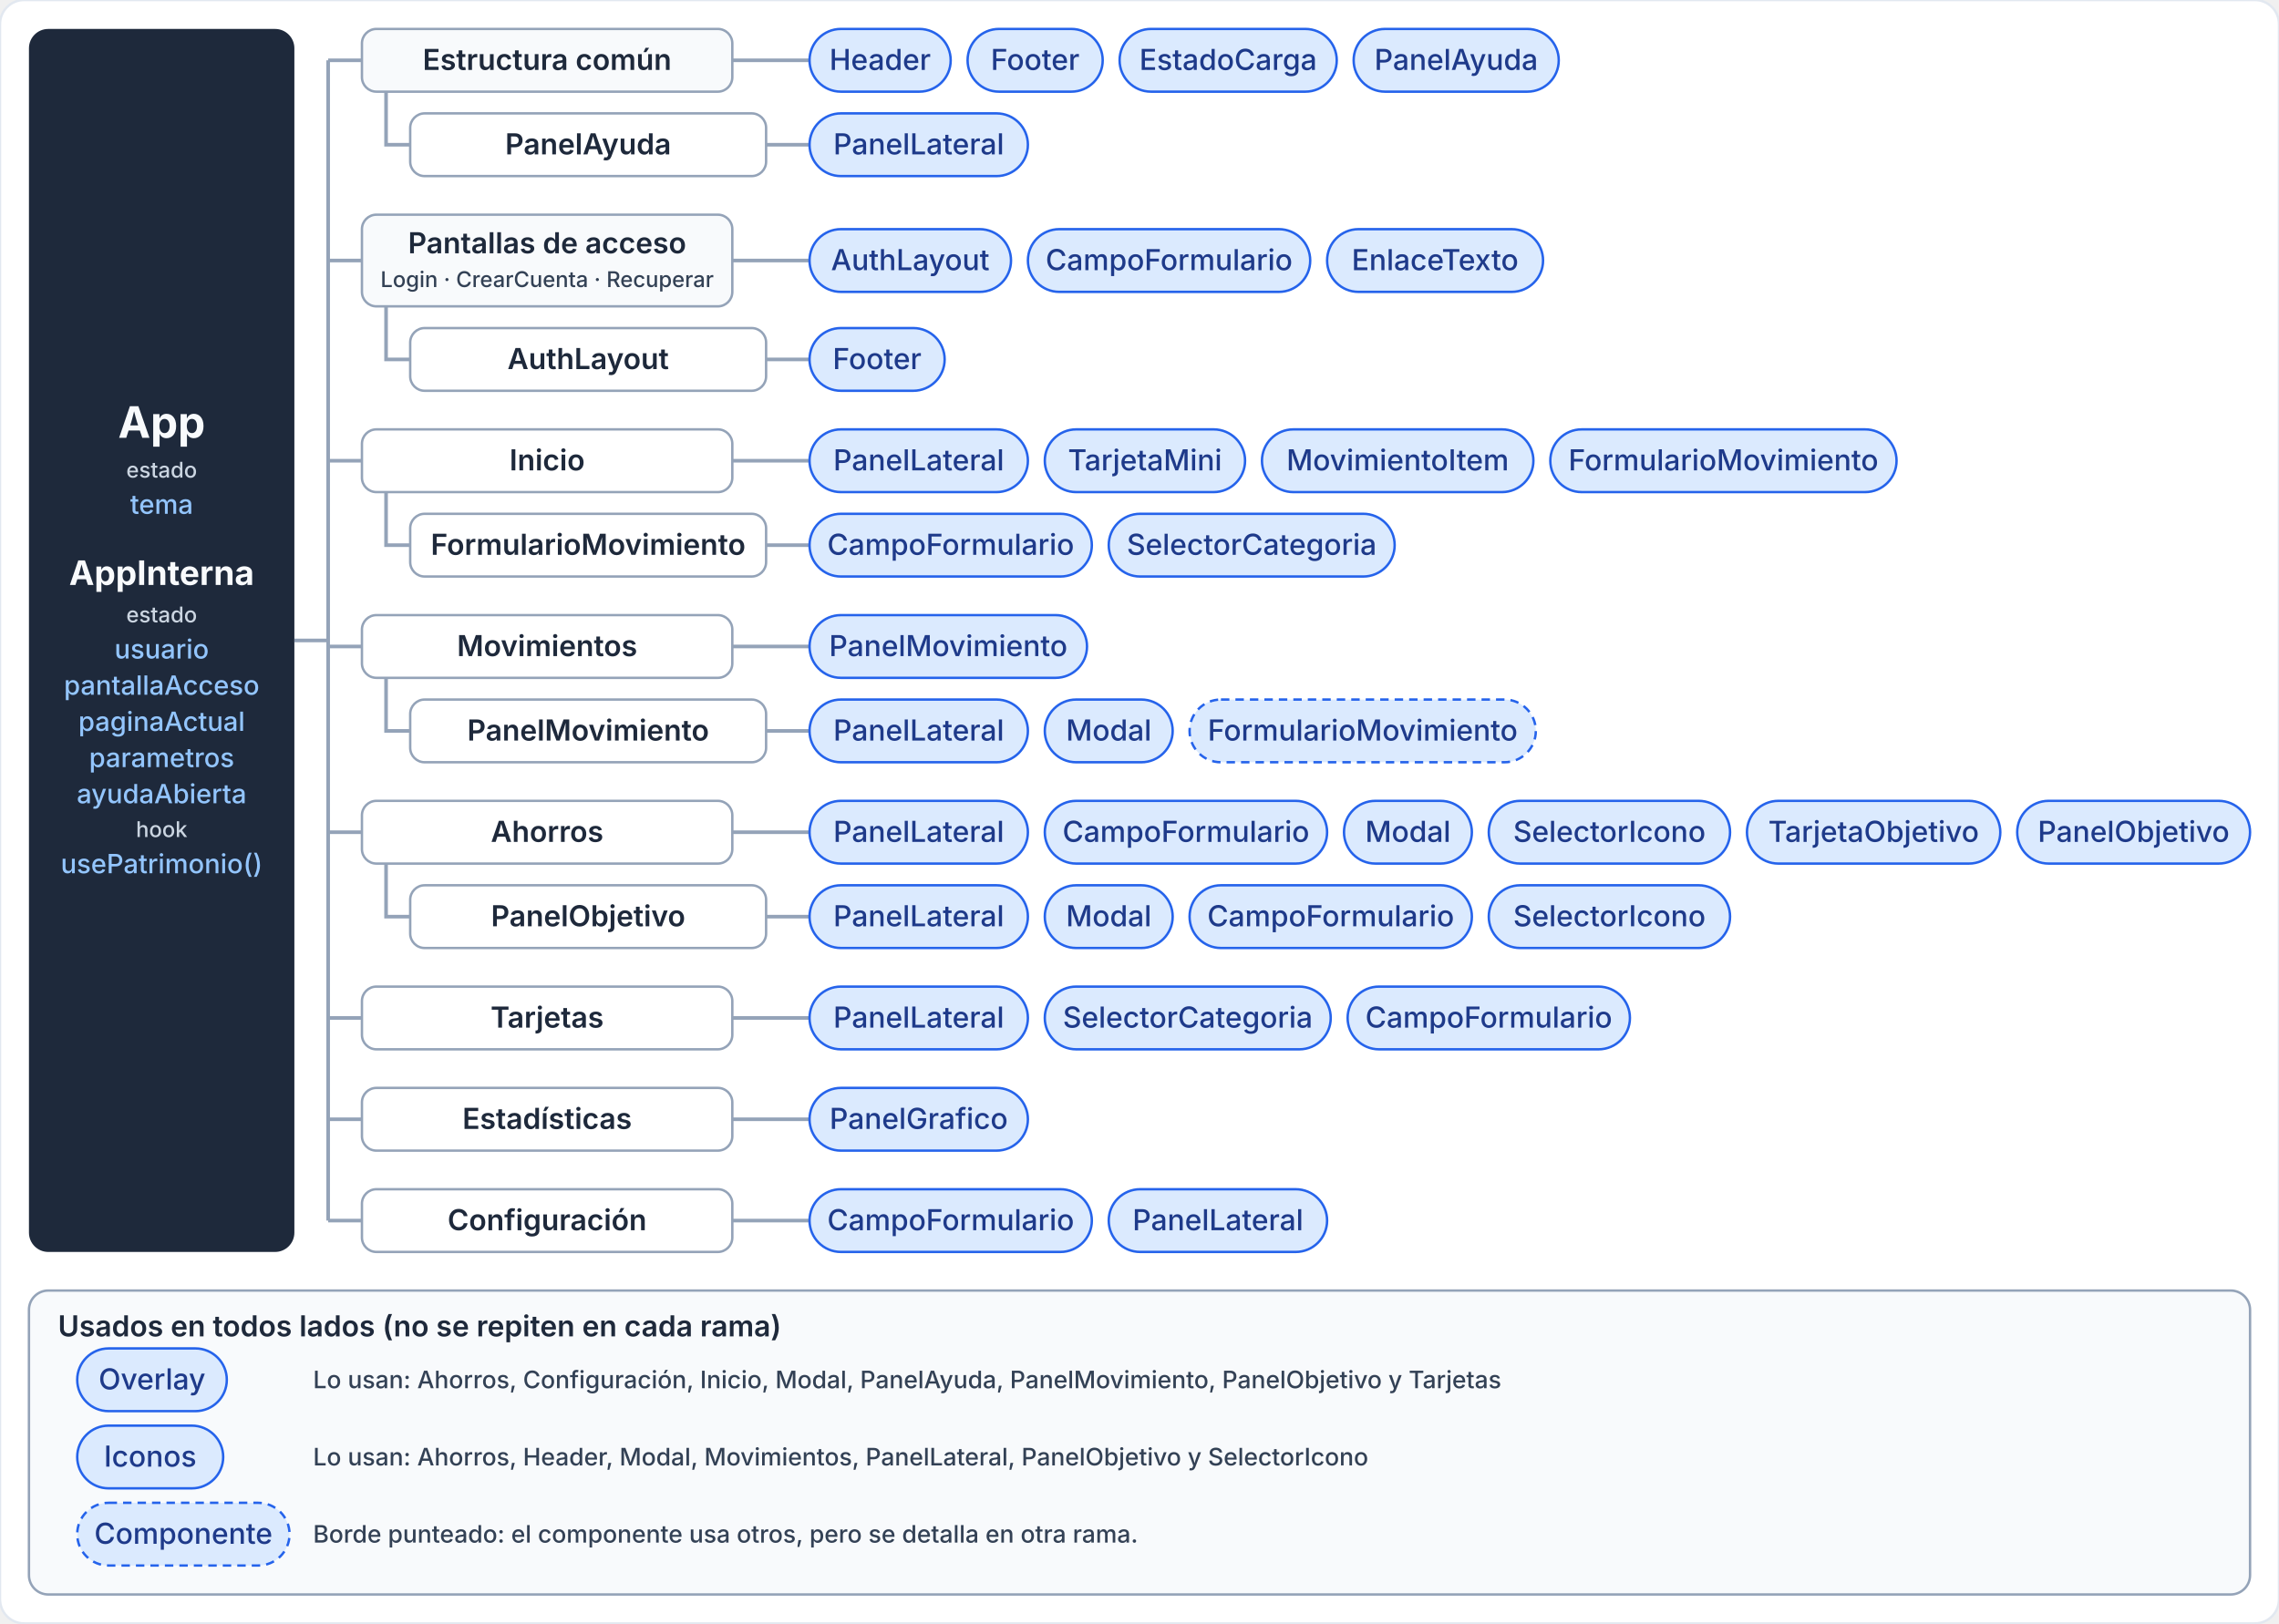
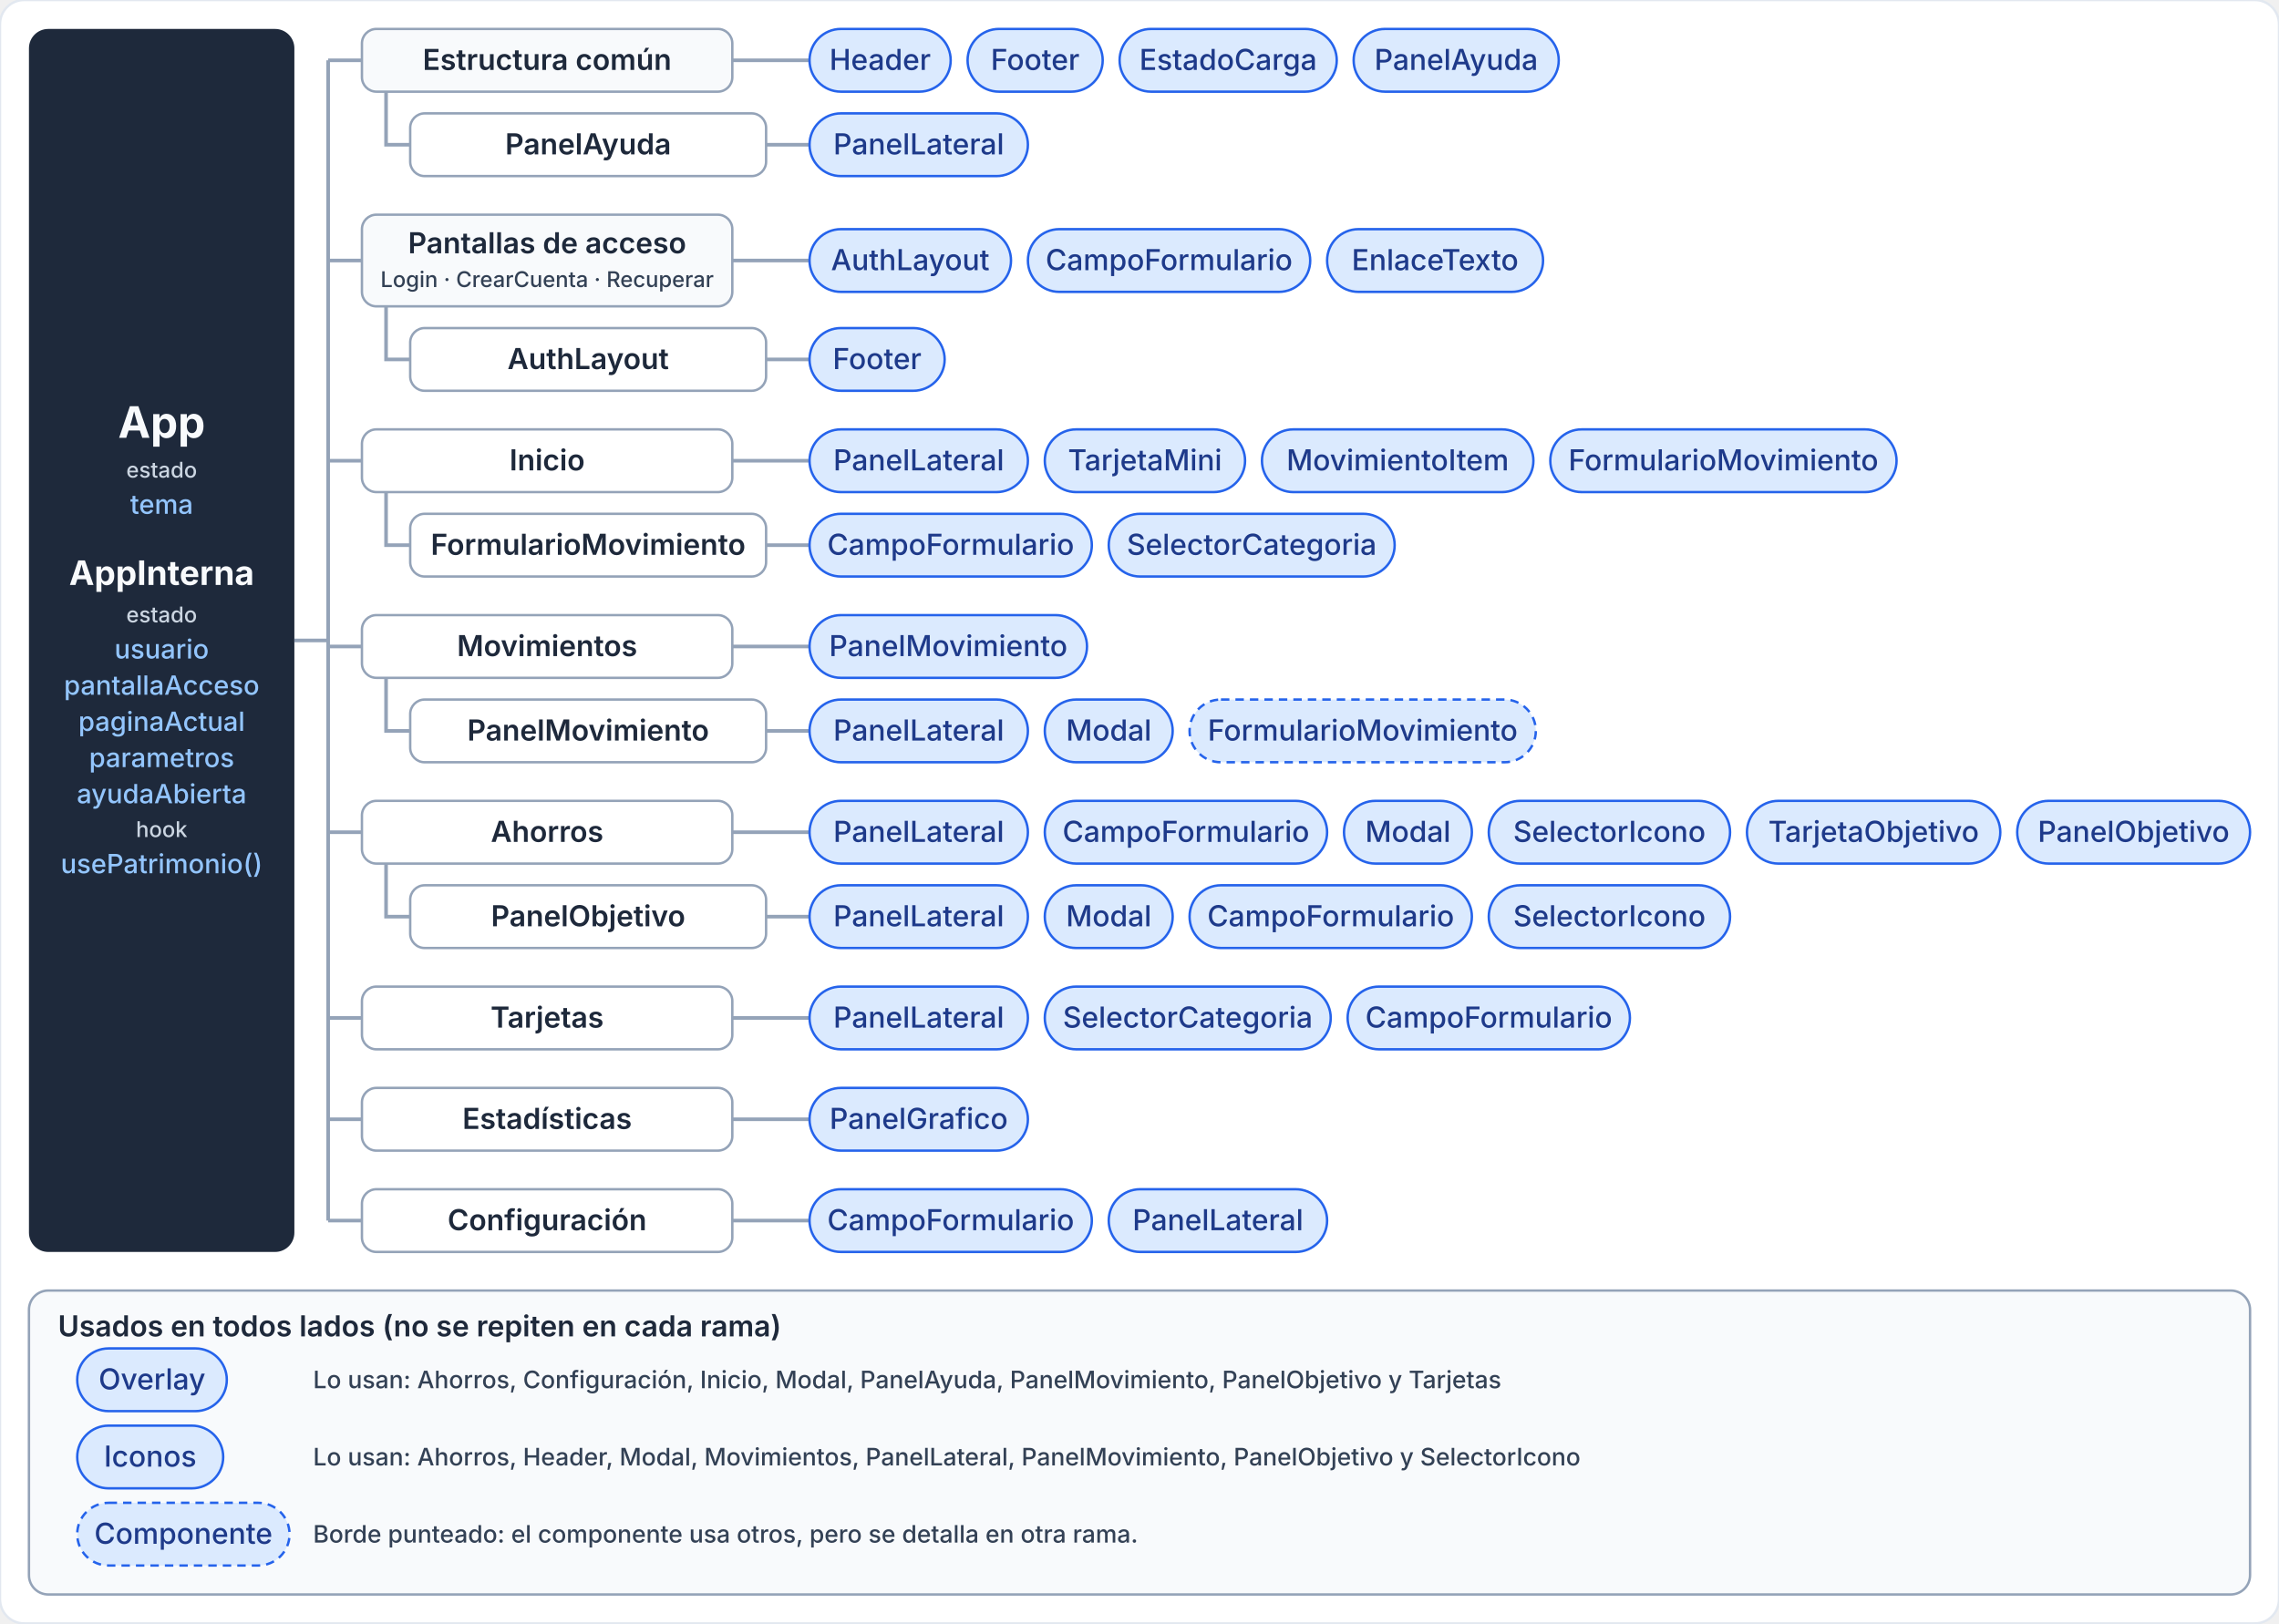
<svg xmlns="http://www.w3.org/2000/svg" viewBox="0 0 1889 1346" width="1889" height="1346" role="img" aria-labelledby="titulo descripcion" font-family="Inter, Arial, sans-serif">
  <rect x="0" y="0" width="1889" height="1346" rx="20" fill="#FFFFFF" stroke="#E2E8F0" stroke-width="2" />
  <g transform="translate(24 24)">
    <rect x="0" y="0" width="220" height="1014" rx="16" fill="#1E293B" />
    <text x="110" y="339" text-anchor="middle" font-size="36" font-weight="700" fill="#F8FAFC">App</text>
    <text x="110" y="372" text-anchor="middle" font-size="18" font-weight="500" fill="#CBD5E1">estado</text>
    <text x="110" y="402" text-anchor="middle" font-size="22" font-weight="500" fill="#93C5FD">tema</text>
    <text x="110" y="461" text-anchor="middle" font-size="28" font-weight="700" fill="#F8FAFC">AppInterna</text>
    <text x="110" y="492" text-anchor="middle" font-size="18" font-weight="500" fill="#CBD5E1">estado</text>
    <text x="110" y="522" text-anchor="middle" font-size="22" font-weight="500" fill="#93C5FD">usuario</text>
    <text x="110" y="552" text-anchor="middle" font-size="22" font-weight="500" fill="#93C5FD">pantallaAcceso</text>
    <text x="110" y="582" text-anchor="middle" font-size="22" font-weight="500" fill="#93C5FD">paginaActual</text>
    <text x="110" y="612" text-anchor="middle" font-size="22" font-weight="500" fill="#93C5FD">parametros</text>
    <text x="110" y="642" text-anchor="middle" font-size="22" font-weight="500" fill="#93C5FD">ayudaAbierta</text>
    <text x="110" y="670" text-anchor="middle" font-size="18" font-weight="500" fill="#CBD5E1">hook</text>
    <text x="110" y="700" text-anchor="middle" font-size="22" font-weight="500" fill="#93C5FD">usePatrimonio()</text>
    <path d="M220 507 H248" stroke="#94A3B8" stroke-width="3" fill="none" />
    <path d="M248 26 V988" stroke="#94A3B8" stroke-width="3" fill="none" />
    <path d="M248 26 H276" stroke="#94A3B8" stroke-width="3" fill="none" />
    <rect x="276" y="0" width="307" height="52" rx="12" fill="#F8FAFC" stroke="#94A3B8" stroke-width="2" />
    <text x="429.5" y="34" text-anchor="middle" font-size="24" font-weight="600" fill="#1E293B">Estructura común</text>
    <path d="M583 26 H647" stroke="#94A3B8" stroke-width="3" fill="none" />
    <rect x="647" y="0" width="117" height="52" rx="26" fill="#DBEAFE" stroke="#2563EB" stroke-width="2" />
    <text x="705.5" y="34" text-anchor="middle" font-size="24" font-weight="500" fill="#1E3A8A">Header</text>
    <rect x="778" y="0" width="112" height="52" rx="26" fill="#DBEAFE" stroke="#2563EB" stroke-width="2" />
    <text x="834" y="34" text-anchor="middle" font-size="24" font-weight="500" fill="#1E3A8A">Footer</text>
    <rect x="904" y="0" width="180" height="52" rx="26" fill="#DBEAFE" stroke="#2563EB" stroke-width="2" />
    <text x="994" y="34" text-anchor="middle" font-size="24" font-weight="500" fill="#1E3A8A">EstadoCarga</text>
    <rect x="1098" y="0" width="170" height="52" rx="26" fill="#DBEAFE" stroke="#2563EB" stroke-width="2" />
    <text x="1183" y="34" text-anchor="middle" font-size="24" font-weight="500" fill="#1E3A8A">PanelAyuda</text>
    <path d="M296 52 V96 H316" stroke="#94A3B8" stroke-width="3" fill="none" />
    <rect x="316" y="70" width="295" height="52" rx="12" fill="#FFFFFF" stroke="#94A3B8" stroke-width="2" />
    <text x="463.5" y="104" text-anchor="middle" font-size="24" font-weight="600" fill="#1E293B">PanelAyuda</text>
    <path d="M611 96 H647" stroke="#94A3B8" stroke-width="3" fill="none" />
    <rect x="647" y="70" width="181" height="52" rx="26" fill="#DBEAFE" stroke="#2563EB" stroke-width="2" />
    <text x="737.5" y="104" text-anchor="middle" font-size="24" font-weight="500" fill="#1E3A8A">PanelLateral</text>
    <path d="M248 192 H276" stroke="#94A3B8" stroke-width="3" fill="none" />
    <rect x="276" y="154" width="307" height="76" rx="12" fill="#F8FAFC" stroke="#94A3B8" stroke-width="2" />
    <text x="429.5" y="186" text-anchor="middle" font-size="24" font-weight="600" fill="#1E293B">Pantallas de acceso</text>
    <text x="429.5" y="214" text-anchor="middle" font-size="18" font-weight="500" fill="#334155">Login · CrearCuenta · Recuperar</text>
    <path d="M583 192 H647" stroke="#94A3B8" stroke-width="3" fill="none" />
    <rect x="647" y="166" width="167" height="52" rx="26" fill="#DBEAFE" stroke="#2563EB" stroke-width="2" />
    <text x="730.5" y="200" text-anchor="middle" font-size="24" font-weight="500" fill="#1E3A8A">AuthLayout</text>
    <rect x="828" y="166" width="234" height="52" rx="26" fill="#DBEAFE" stroke="#2563EB" stroke-width="2" />
    <text x="945" y="200" text-anchor="middle" font-size="24" font-weight="500" fill="#1E3A8A">CampoFormulario</text>
    <rect x="1076" y="166" width="179" height="52" rx="26" fill="#DBEAFE" stroke="#2563EB" stroke-width="2" />
    <text x="1165.5" y="200" text-anchor="middle" font-size="24" font-weight="500" fill="#1E3A8A">EnlaceTexto</text>
    <path d="M296 230 V274 H316" stroke="#94A3B8" stroke-width="3" fill="none" />
    <rect x="316" y="248" width="295" height="52" rx="12" fill="#FFFFFF" stroke="#94A3B8" stroke-width="2" />
    <text x="463.5" y="282" text-anchor="middle" font-size="24" font-weight="600" fill="#1E293B">AuthLayout</text>
    <path d="M611 274 H647" stroke="#94A3B8" stroke-width="3" fill="none" />
    <rect x="647" y="248" width="112" height="52" rx="26" fill="#DBEAFE" stroke="#2563EB" stroke-width="2" />
    <text x="703" y="282" text-anchor="middle" font-size="24" font-weight="500" fill="#1E3A8A">Footer</text>
    <path d="M248 358 H276" stroke="#94A3B8" stroke-width="3" fill="none" />
    <rect x="276" y="332" width="307" height="52" rx="12" fill="#FFFFFF" stroke="#94A3B8" stroke-width="2" />
    <text x="429.5" y="366" text-anchor="middle" font-size="24" font-weight="600" fill="#1E293B">Inicio</text>
    <path d="M583 358 H647" stroke="#94A3B8" stroke-width="3" fill="none" />
    <rect x="647" y="332" width="181" height="52" rx="26" fill="#DBEAFE" stroke="#2563EB" stroke-width="2" />
    <text x="737.5" y="366" text-anchor="middle" font-size="24" font-weight="500" fill="#1E3A8A">PanelLateral</text>
    <rect x="842" y="332" width="166" height="52" rx="26" fill="#DBEAFE" stroke="#2563EB" stroke-width="2" />
    <text x="925" y="366" text-anchor="middle" font-size="24" font-weight="500" fill="#1E3A8A">TarjetaMini</text>
    <rect x="1022" y="332" width="225" height="52" rx="26" fill="#DBEAFE" stroke="#2563EB" stroke-width="2" />
    <text x="1134.5" y="366" text-anchor="middle" font-size="24" font-weight="500" fill="#1E3A8A">MovimientoItem</text>
    <rect x="1261" y="332" width="287" height="52" rx="26" fill="#DBEAFE" stroke="#2563EB" stroke-width="2" />
    <text x="1404.5" y="366" text-anchor="middle" font-size="24" font-weight="500" fill="#1E3A8A">FormularioMovimiento</text>
    <path d="M296 384 V428 H316" stroke="#94A3B8" stroke-width="3" fill="none" />
    <rect x="316" y="402" width="295" height="52" rx="12" fill="#FFFFFF" stroke="#94A3B8" stroke-width="2" />
    <text x="463.5" y="436" text-anchor="middle" font-size="24" font-weight="600" fill="#1E293B">FormularioMovimiento</text>
    <path d="M611 428 H647" stroke="#94A3B8" stroke-width="3" fill="none" />
    <rect x="647" y="402" width="234" height="52" rx="26" fill="#DBEAFE" stroke="#2563EB" stroke-width="2" />
    <text x="764" y="436" text-anchor="middle" font-size="24" font-weight="500" fill="#1E3A8A">CampoFormulario</text>
    <rect x="895" y="402" width="237" height="52" rx="26" fill="#DBEAFE" stroke="#2563EB" stroke-width="2" />
    <text x="1013.5" y="436" text-anchor="middle" font-size="24" font-weight="500" fill="#1E3A8A">SelectorCategoria</text>
    <path d="M248 512 H276" stroke="#94A3B8" stroke-width="3" fill="none" />
    <rect x="276" y="486" width="307" height="52" rx="12" fill="#FFFFFF" stroke="#94A3B8" stroke-width="2" />
    <text x="429.5" y="520" text-anchor="middle" font-size="24" font-weight="600" fill="#1E293B">Movimientos</text>
    <path d="M583 512 H647" stroke="#94A3B8" stroke-width="3" fill="none" />
    <rect x="647" y="486" width="230" height="52" rx="26" fill="#DBEAFE" stroke="#2563EB" stroke-width="2" />
    <text x="762" y="520" text-anchor="middle" font-size="24" font-weight="500" fill="#1E3A8A">PanelMovimiento</text>
    <path d="M296 538 V582 H316" stroke="#94A3B8" stroke-width="3" fill="none" />
    <rect x="316" y="556" width="295" height="52" rx="12" fill="#FFFFFF" stroke="#94A3B8" stroke-width="2" />
    <text x="463.5" y="590" text-anchor="middle" font-size="24" font-weight="600" fill="#1E293B">PanelMovimiento</text>
    <path d="M611 582 H647" stroke="#94A3B8" stroke-width="3" fill="none" />
    <rect x="647" y="556" width="181" height="52" rx="26" fill="#DBEAFE" stroke="#2563EB" stroke-width="2" />
    <text x="737.5" y="590" text-anchor="middle" font-size="24" font-weight="500" fill="#1E3A8A">PanelLateral</text>
    <rect x="842" y="556" width="106" height="52" rx="26" fill="#DBEAFE" stroke="#2563EB" stroke-width="2" />
    <text x="895" y="590" text-anchor="middle" font-size="24" font-weight="500" fill="#1E3A8A">Modal</text>
    <rect x="962" y="556" width="287" height="52" rx="26" fill="#DBEAFE" stroke="#2563EB" stroke-width="2" stroke-dasharray="7 5" />
    <text x="1105.5" y="590" text-anchor="middle" font-size="24" font-weight="500" fill="#1E3A8A">FormularioMovimiento</text>
    <path d="M248 666 H276" stroke="#94A3B8" stroke-width="3" fill="none" />
    <rect x="276" y="640" width="307" height="52" rx="12" fill="#FFFFFF" stroke="#94A3B8" stroke-width="2" />
    <text x="429.5" y="674" text-anchor="middle" font-size="24" font-weight="600" fill="#1E293B">Ahorros</text>
    <path d="M583 666 H647" stroke="#94A3B8" stroke-width="3" fill="none" />
    <rect x="647" y="640" width="181" height="52" rx="26" fill="#DBEAFE" stroke="#2563EB" stroke-width="2" />
    <text x="737.5" y="674" text-anchor="middle" font-size="24" font-weight="500" fill="#1E3A8A">PanelLateral</text>
    <rect x="842" y="640" width="234" height="52" rx="26" fill="#DBEAFE" stroke="#2563EB" stroke-width="2" />
    <text x="959" y="674" text-anchor="middle" font-size="24" font-weight="500" fill="#1E3A8A">CampoFormulario</text>
    <rect x="1090" y="640" width="106" height="52" rx="26" fill="#DBEAFE" stroke="#2563EB" stroke-width="2" />
    <text x="1143" y="674" text-anchor="middle" font-size="24" font-weight="500" fill="#1E3A8A">Modal</text>
    <rect x="1210" y="640" width="200" height="52" rx="26" fill="#DBEAFE" stroke="#2563EB" stroke-width="2" />
    <text x="1310" y="674" text-anchor="middle" font-size="24" font-weight="500" fill="#1E3A8A">SelectorIcono</text>
    <rect x="1424" y="640" width="210" height="52" rx="26" fill="#DBEAFE" stroke="#2563EB" stroke-width="2" />
    <text x="1529" y="674" text-anchor="middle" font-size="24" font-weight="500" fill="#1E3A8A">TarjetaObjetivo</text>
    <rect x="1648" y="640" width="193" height="52" rx="26" fill="#DBEAFE" stroke="#2563EB" stroke-width="2" />
    <text x="1744.5" y="674" text-anchor="middle" font-size="24" font-weight="500" fill="#1E3A8A">PanelObjetivo</text>
    <path d="M296 692 V736 H316" stroke="#94A3B8" stroke-width="3" fill="none" />
    <rect x="316" y="710" width="295" height="52" rx="12" fill="#FFFFFF" stroke="#94A3B8" stroke-width="2" />
    <text x="463.5" y="744" text-anchor="middle" font-size="24" font-weight="600" fill="#1E293B">PanelObjetivo</text>
    <path d="M611 736 H647" stroke="#94A3B8" stroke-width="3" fill="none" />
    <rect x="647" y="710" width="181" height="52" rx="26" fill="#DBEAFE" stroke="#2563EB" stroke-width="2" />
    <text x="737.5" y="744" text-anchor="middle" font-size="24" font-weight="500" fill="#1E3A8A">PanelLateral</text>
    <rect x="842" y="710" width="106" height="52" rx="26" fill="#DBEAFE" stroke="#2563EB" stroke-width="2" />
    <text x="895" y="744" text-anchor="middle" font-size="24" font-weight="500" fill="#1E3A8A">Modal</text>
    <rect x="962" y="710" width="234" height="52" rx="26" fill="#DBEAFE" stroke="#2563EB" stroke-width="2" />
    <text x="1079" y="744" text-anchor="middle" font-size="24" font-weight="500" fill="#1E3A8A">CampoFormulario</text>
    <rect x="1210" y="710" width="200" height="52" rx="26" fill="#DBEAFE" stroke="#2563EB" stroke-width="2" />
    <text x="1310" y="744" text-anchor="middle" font-size="24" font-weight="500" fill="#1E3A8A">SelectorIcono</text>
    <path d="M248 820 H276" stroke="#94A3B8" stroke-width="3" fill="none" />
    <rect x="276" y="794" width="307" height="52" rx="12" fill="#FFFFFF" stroke="#94A3B8" stroke-width="2" />
    <text x="429.5" y="828" text-anchor="middle" font-size="24" font-weight="600" fill="#1E293B">Tarjetas</text>
    <path d="M583 820 H647" stroke="#94A3B8" stroke-width="3" fill="none" />
    <rect x="647" y="794" width="181" height="52" rx="26" fill="#DBEAFE" stroke="#2563EB" stroke-width="2" />
    <text x="737.5" y="828" text-anchor="middle" font-size="24" font-weight="500" fill="#1E3A8A">PanelLateral</text>
    <rect x="842" y="794" width="237" height="52" rx="26" fill="#DBEAFE" stroke="#2563EB" stroke-width="2" />
    <text x="960.5" y="828" text-anchor="middle" font-size="24" font-weight="500" fill="#1E3A8A">SelectorCategoria</text>
    <rect x="1093" y="794" width="234" height="52" rx="26" fill="#DBEAFE" stroke="#2563EB" stroke-width="2" />
    <text x="1210" y="828" text-anchor="middle" font-size="24" font-weight="500" fill="#1E3A8A">CampoFormulario</text>
    <path d="M248 904 H276" stroke="#94A3B8" stroke-width="3" fill="none" />
    <rect x="276" y="878" width="307" height="52" rx="12" fill="#FFFFFF" stroke="#94A3B8" stroke-width="2" />
    <text x="429.5" y="912" text-anchor="middle" font-size="24" font-weight="600" fill="#1E293B">Estadísticas</text>
    <path d="M583 904 H647" stroke="#94A3B8" stroke-width="3" fill="none" />
    <rect x="647" y="878" width="181" height="52" rx="26" fill="#DBEAFE" stroke="#2563EB" stroke-width="2" />
    <text x="737.5" y="912" text-anchor="middle" font-size="24" font-weight="500" fill="#1E3A8A">PanelGrafico</text>
    <path d="M248 988 H276" stroke="#94A3B8" stroke-width="3" fill="none" />
    <rect x="276" y="962" width="307" height="52" rx="12" fill="#FFFFFF" stroke="#94A3B8" stroke-width="2" />
    <text x="429.5" y="996" text-anchor="middle" font-size="24" font-weight="600" fill="#1E293B">Configuración</text>
    <path d="M583 988 H647" stroke="#94A3B8" stroke-width="3" fill="none" />
    <rect x="647" y="962" width="234" height="52" rx="26" fill="#DBEAFE" stroke="#2563EB" stroke-width="2" />
    <text x="764" y="996" text-anchor="middle" font-size="24" font-weight="500" fill="#1E3A8A">CampoFormulario</text>
    <rect x="895" y="962" width="181" height="52" rx="26" fill="#DBEAFE" stroke="#2563EB" stroke-width="2" />
    <text x="985.5" y="996" text-anchor="middle" font-size="24" font-weight="500" fill="#1E3A8A">PanelLateral</text>
    <rect x="0" y="1046" width="1841" height="252" rx="16" fill="#F8FAFC" stroke="#94A3B8" stroke-width="2" />
    <text x="24" y="1084" text-anchor="start" font-size="24" font-weight="600" fill="#1E293B">Usados en todos lados (no se repiten en cada rama)</text>
    <rect x="40" y="1094" width="124" height="52" rx="26" fill="#DBEAFE" stroke="#2563EB" stroke-width="2" />
    <text x="102" y="1128" text-anchor="middle" font-size="24" font-weight="500" fill="#1E3A8A">Overlay</text>
    <text x="235.5" y="1127" text-anchor="start" font-size="20" font-weight="500" fill="#334155">Lo usan: Ahorros, Configuración, Inicio, Modal, PanelAyuda, PanelMovimiento, PanelObjetivo y Tarjetas</text>
    <rect x="40" y="1158" width="121" height="52" rx="26" fill="#DBEAFE" stroke="#2563EB" stroke-width="2" />
    <text x="100.5" y="1192" text-anchor="middle" font-size="24" font-weight="500" fill="#1E3A8A">Iconos</text>
-     <text x="235.5" y="1191" text-anchor="start" font-size="20" font-weight="500" fill="#334155">Lo usan: Ahorros, Header, Modal, Movimientos, PanelLateral, PanelObjetivo y SelectorIcono</text>
+     <text x="235.5" y="1191" text-anchor="start" font-size="20" font-weight="500" fill="#334155">Lo usan: Ahorros, Header, Modal, Movimientos, PanelLateral, PanelMovimiento, PanelObjetivo y SelectorIcono</text>
    <rect x="40" y="1222" width="176" height="52" rx="26" fill="#DBEAFE" stroke="#2563EB" stroke-width="2" stroke-dasharray="7 5" />
    <text x="128" y="1256" text-anchor="middle" font-size="24" font-weight="500" fill="#1E3A8A">Componente</text>
    <text x="235.5" y="1255" text-anchor="start" font-size="20" font-weight="500" fill="#334155">Borde punteado: el componente usa otros, pero se detalla en otra rama.</text>
  </g>
</svg>
